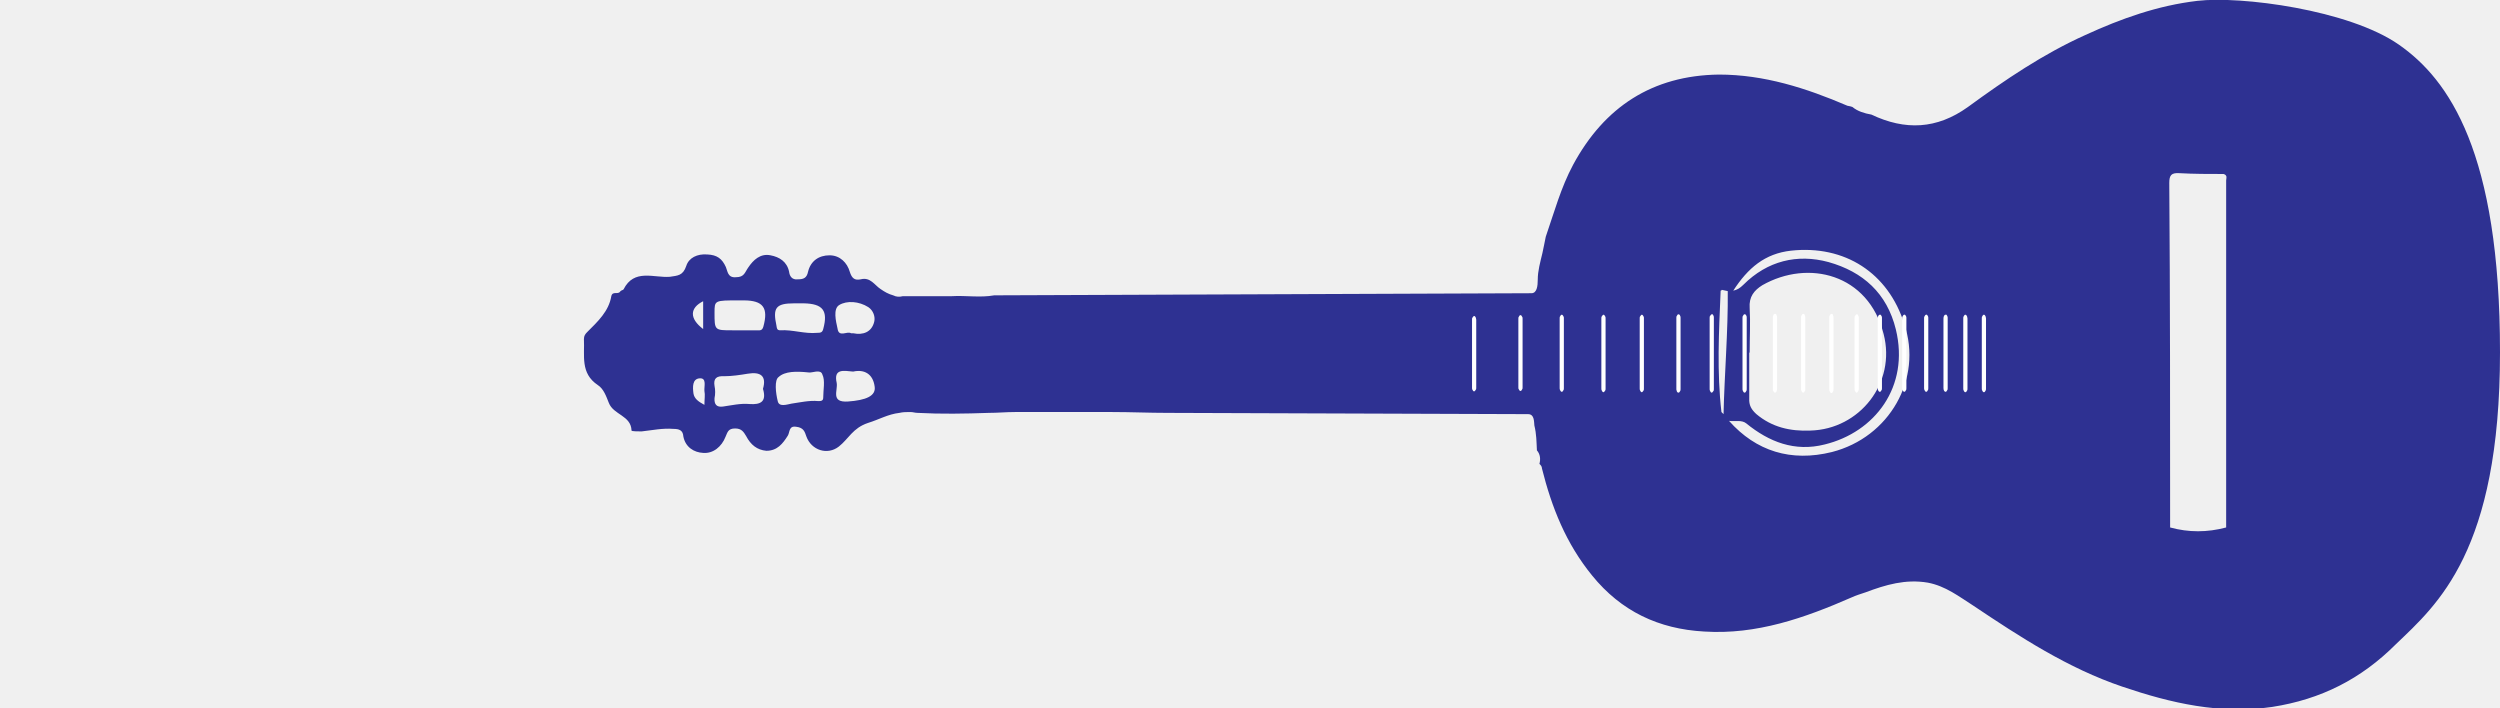
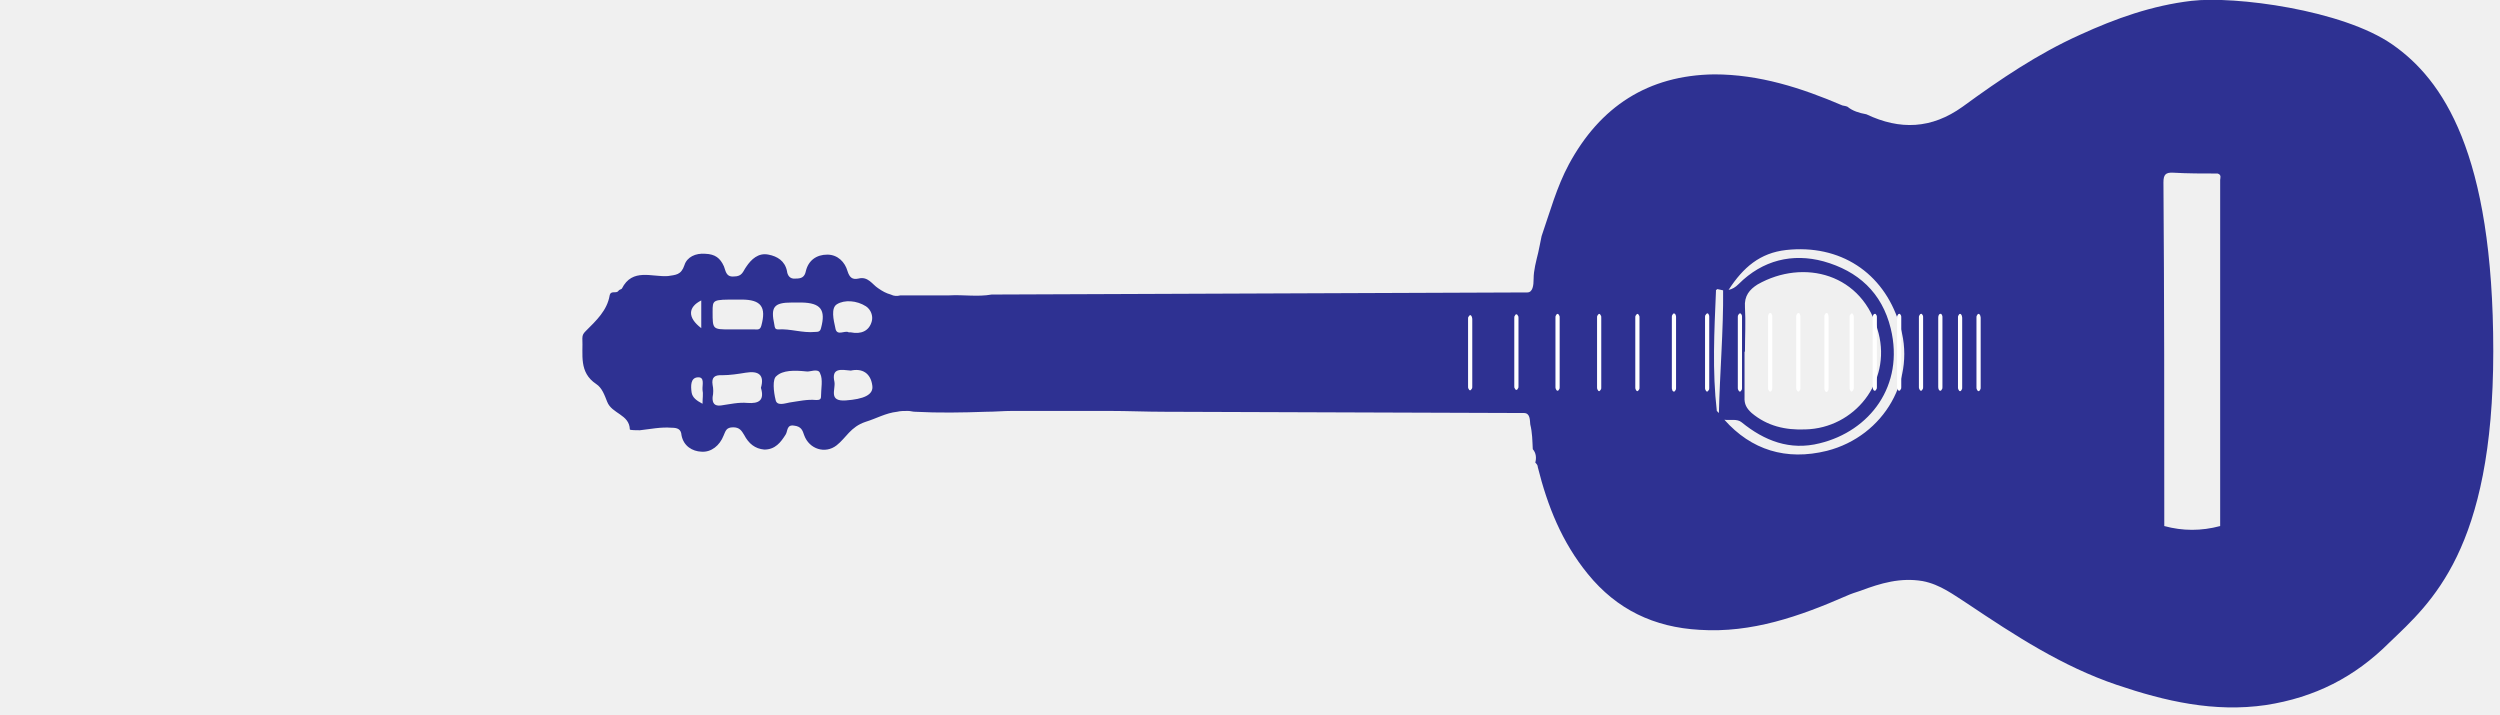
- <svg xmlns="http://www.w3.org/2000/svg" version="1.1" id="Layer_1" x="0px" y="0px" viewBox="0 0 593.4 168" style="enable-background:new 0 0 593.4 168;" xml:space="preserve">
+ <svg xmlns="http://www.w3.org/2000/svg" viewBox="0 0 595 170">
  <style type="text/css">
	.st0{fill:#2E3192;}
- 	.st1{fill:none;}
	.st2{fill:#FFFFFF;}
</style>
  <path class="st0" d="M593.4,83.6c0-47.4-12.1-64.7-24-73S531.8-1,521.6,0.2c-9.4,1.1-18.1,4.2-26.6,8.1c-10,4.5-19,10.6-27.9,17.1  c-7.4,5.3-14.9,5.6-22.9,1.8c-1.7-0.3-3.3-0.8-4.5-1.8c-0.5-0.2-0.8-0.2-1.2-0.3c-9.8-4.2-19.8-7.4-30.5-7.4  c-15.8,0.2-27.2,7.7-34.6,21.4c-2.9,5.4-4.5,11.3-6.5,17.1c-0.3,1.4-0.5,2.6-0.8,3.9c-0.5,2.1-1.1,4.2-1.1,6.3  c0,1.5-0.2,3.2-1.5,3.2h-0.2l-127.1,0.5h-0.2c-3.3,0.6-6.8,0-10.1,0.2h-11.6c-0.8,0.2-1.5,0.2-2.3-0.2c-1.1-0.3-2-0.8-3-1.5  c-1.4-0.9-2.4-2.9-4.7-2.3c-1.4,0.3-2.1-0.2-2.6-1.8c-0.6-2.1-2.3-3.9-4.8-3.9c-2.6,0-4.5,1.4-5.1,3.9c-0.3,1.5-1.1,1.8-2.4,1.8  c-1.5,0.2-2-0.9-2.1-1.8c-0.5-2.4-2.3-3.5-4.4-3.9c-2.4-0.5-4.1,1.1-5.3,2.9c-0.8,1.1-0.9,2.3-2.9,2.3c-2,0.2-2-1.5-2.4-2.4  c-0.9-2-2.1-2.9-4.4-3c-2.4-0.2-4.4,0.8-5,2.7c-0.8,2.4-2.1,2.3-3.9,2.6c-3.8,0.3-8.5-2-11,3c-0.2,0.2-0.6,0.2-0.8,0.5  c-0.5,0.8-1.8-0.2-2.1,1.1c-0.6,3.6-3.2,6-5.7,8.5c-0.5,0.5-0.8,0.9-0.8,1.7c0.2,3.9-0.9,8.1,3.3,10.9c1.4,0.9,2,2.7,2.6,4.2  c1.1,2.9,5.3,3,5.4,6.6c0,0.2,1.7,0.2,2.4,0.2c2.6-0.3,5-0.8,7.5-0.6c1.4,0,2.3,0.3,2.4,1.8c0.5,2.6,2.6,3.8,4.7,3.9  c2.4,0.2,4.4-1.5,5.3-3.8c0.5-1.1,0.6-2,2.3-2c1.5,0,2,0.8,2.6,1.8c1.1,2.1,2.6,3.3,4.8,3.5c2.6,0,3.9-1.7,5.1-3.6  c0.5-0.8,0.2-2.4,2-2.1c1.7,0.2,2,1.1,2.4,2.3c1.2,3.3,5,4.5,7.7,2.4c2.3-1.8,3.3-4.4,6.9-5.6c2.6-0.8,4.8-2.1,7.5-2.4  c0.8-0.2,1.7-0.2,2.6-0.2c0.6,0,1.1,0.2,1.7,0.2c5.6,0.3,11.2,0.2,16.9,0c2.1,0,4.1-0.2,6.2-0.2h23.1c4.4,0,8.8,0.2,13.1,0.2  l85.4,0.3h0.2c1.5,0,1.4,1.7,1.5,2.7c0.5,2,0.5,3.9,0.6,5.9c0.8,0.9,0.9,2.1,0.6,3.2c0.3,0.3,0.6,0.6,0.6,1.1  c2.3,9.2,5.7,17.8,11.9,25.4c6.9,8.5,15.8,12.7,26.6,13.3c12.4,0.8,23.8-3.2,35-8.1c1.1-0.5,2.1-0.8,3.3-1.2  c4.8-1.8,9.5-3.2,14.8-2.3c4.2,0.8,7.4,3.3,10.7,5.4c11.2,7.5,22.5,14.9,35.5,19.3c11.5,3.9,23.2,6.6,35.5,4.8  c11.6-1.8,21.1-6.6,29.4-14.9C578.5,143.5,593.4,130.9,593.4,83.6 M166.9,71.5v6.6C163.6,75.6,163.7,73.1,166.9,71.5 M167.2,92.8  c0.2,0.9,0,2,0,3.3c-1.5-0.8-2.4-1.5-2.6-2.7c-0.2-1.5-0.3-3.5,1.5-3.6C167.8,89.7,167.1,91.7,167.2,92.8 M177.9,95.9  c-2.1-0.2-4.2,0.3-6.3,0.6c-1.5,0.2-2.1-0.5-2-2c0.2-0.9,0.2-2,0-2.9c-0.3-1.8,0.5-2.4,2.3-2.3c1.8,0,3.8-0.3,5.6-0.6  c3-0.5,4.5,0.5,3.6,3.6C182,95.3,180.6,96.1,177.9,95.9 M181.2,77.5c-0.3,1.1-0.9,0.9-1.7,0.9h-5.7c-4.2,0-4.2,0-4.2-4.2  c0-2.9,0-2.9,5.7-2.9h1.2C181.2,71.3,182.4,73.1,181.2,77.5 M195.4,94.4c0,0.8-0.6,0.8-1.2,0.8c-2.1-0.2-4.2,0.3-6.3,0.6  c-1.1,0.2-3,0.9-3.3-0.6c-0.5-2-0.8-5,0.2-5.7c1.5-1.4,4.2-1.4,7.1-1.1c0.8,0.2,2.9-0.9,3.3,0.5C195.9,90.3,195.4,92.5,195.4,94.4   M195.4,78.1c-0.2,0.8-0.6,0.9-1.4,0.9c-3,0.3-5.9-0.8-8.8-0.6c-0.8,0-0.8-0.5-0.9-1.1c-0.9-4.2-0.2-5.3,4.2-5.3h2.3  C195.3,72.1,196.6,73.7,195.4,78.1 M199.2,72.4c1.8-1.1,4.7-0.9,6.9,0.5c1.2,0.8,1.7,2.3,1.4,3.5c-0.6,2.4-2.6,3.2-5,2.7h-0.5  c-0.9-0.6-2.9,1.1-3.2-1.1C198.4,76.2,197.7,73.3,199.2,72.4 M201.3,95.3c-4.2,0.3-2.4-2.6-2.7-4.4c-0.8-3.5,1.7-2.9,3.9-2.7  c2.7-0.6,4.7,0.6,5.1,3.5C208,94,205.5,95,201.3,95.3 M409.1,98.3l-0.5-0.5c-1.1-9.5-0.6-19-0.2-28.5v-0.3c0,0,0.2,0,0.3-0.2  c0.2,0,0.8,0.2,1.4,0.3C410.2,78.4,409.3,89.1,409.1,98.3 M434.8,107.3c-9.7,2.4-18-0.2-24.4-7.4c1.4,0.2,3-0.3,4.1,0.6  c5.4,4.4,11.5,6.8,18.6,5c11.9-2.9,20.2-13.7,16.9-27.3c-2.1-8.6-7.8-13.7-16-16c-7.4-2-14.5-0.3-20.2,5.4c-0.8,0.8-1.5,1.2-2.4,1.4  c3.5-5.4,7.5-8.8,13.7-9.5c12.8-1.4,23.1,5.3,26.9,17.4C456.4,89.9,448.5,103.8,434.8,107.3 M415.3,83.7c0-3.5,0.2-7.1,0-10.6  c-0.2-2.7,1.1-4.2,3-5.4c10.9-6.2,25.2-2.7,28.8,11.6c3,11.6-5.7,22.6-17.4,22.9c-4.8,0.2-9.1-0.8-12.8-3.9  c-1.2-1.1-1.8-2.1-1.7-3.8V83.7z M528.4,42.8v82.4c-4.5,1.2-8.9,1.2-13.3,0c0-27.2,0-54.5-0.2-81.8c0-1.8,0.5-2.4,2.3-2.3  c3.5,0.2,7.1,0.2,10.6,0.2C528.8,41.6,528.4,42.4,528.4,42.8" />
-   <path class="st1" d="M0,84.5c0,47.4,12.1,64.7,24,73s37.6,11.5,47.8,10.3c9.4-1.1,18.1-4.2,26.6-8.1c10-4.5,19-10.6,27.9-17.1  c7.4-5.3,14.9-5.6,22.9-1.8c1.7,0.3,3.3,0.8,4.5,1.8c0.5,0.2,0.8,0.2,1.2,0.3c9.8,4.2,19.8,7.4,30.5,7.4  c15.8-0.2,27.2-7.7,34.6-21.4c2.9-5.4,4.5-11.3,6.5-17.1c0.3-1.4,0.5-2.6,0.8-3.9c0.5-2.1,1.1-4.2,1.1-6.3c0-1.5,0.2-3.2,1.5-3.2  h0.2l127.1-0.5h0.2c3.3-0.6,6.8,0,10.1-0.2H379c0.8-0.2,1.5-0.2,2.3,0.2c1.1,0.3,2,0.8,3,1.5c1.4,0.9,2.4,2.9,4.7,2.3  c1.4-0.3,2.1,0.2,2.6,1.8c0.6,2.1,2.3,3.9,4.8,3.9s4.5-1.4,5.1-3.9c0.3-1.5,1.1-1.8,2.4-1.8c1.5-0.2,2,0.9,2.1,1.8  c0.5,2.4,2.3,3.5,4.4,3.9c2.4,0.5,4.1-1.1,5.3-2.9c0.8-1.1,0.9-2.3,2.9-2.3c2-0.2,2,1.5,2.4,2.4c0.9,2,2.1,2.9,4.4,3  c2.4,0.2,4.4-0.8,5-2.7c0.8-2.4,2.1-2.3,3.9-2.6c3.8-0.3,8.5,2,11-3c0.2-0.2,0.6-0.2,0.8-0.5c0.5-0.8,1.8,0.2,2.1-1.1  c0.6-3.6,3.2-6,5.7-8.5c0.5-0.5,0.8-0.9,0.8-1.7c-0.2-3.9,0.9-8.1-3.3-10.9c-1.4-0.9-2-2.7-2.6-4.2c-1.1-2.9-5.3-3-5.4-6.6  c0-0.2-1.7-0.2-2.4-0.2c-2.6,0.3-5,0.8-7.5,0.6c-1.4,0-2.3-0.3-2.4-1.8c-0.5-2.6-2.6-3.8-4.7-3.9c-2.4-0.2-4.4,1.5-5.3,3.8  c-0.5,1.1-0.6,2-2.3,2c-1.5,0-2-0.8-2.6-1.8c-1.1-2.1-2.6-3.3-4.8-3.5c-2.6,0-3.9,1.7-5.1,3.6c-0.5,0.8-0.2,2.4-2,2.1  c-1.7-0.2-2-1.1-2.4-2.3c-1.2-3.3-5-4.5-7.7-2.4c-2.3,1.8-3.3,4.4-6.9,5.6c-2.6,0.8-4.8,2.1-7.5,2.4c-0.8,0.2-1.7,0.2-2.6,0.2  c-0.6,0-1.1-0.2-1.7-0.2c-5.6-0.3-11.2-0.2-16.9,0c-2.1,0-4.1,0.2-6.2,0.2h-23.1c-4.4,0-8.8-0.2-13.1-0.2L230.6,70h-0.2  c-1.5,0-1.4-1.7-1.5-2.7c-0.5-2-0.5-3.9-0.6-5.9c-0.8-0.9-0.9-2.1-0.6-3.2c-0.3-0.3-0.6-0.6-0.6-1.1c-2.3-9.2-5.7-17.8-11.9-25.4  c-6.9-8.5-15.8-12.7-26.6-13.3c-12.4-0.8-23.8,3.2-35,8.1c-1.1,0.5-2.1,0.8-3.3,1.2c-4.8,1.8-9.5,3.2-14.8,2.3  c-4.2-0.8-7.4-3.3-10.7-5.4c-11.2-7.5-22.5-14.9-35.5-19.3C77.9,1.5,66.1-1.2,53.9,0.6C42.3,2.4,32.8,7.2,24.4,15.5  C14.9,24.6,0,37.1,0,84.5 M426.5,96.6v-6.6C429.8,92.5,429.7,94.9,426.5,96.6 M426.2,75.3c-0.2-0.9,0-2,0-3.3  c1.5,0.8,2.4,1.5,2.6,2.7c0.2,1.5,0.3,3.5-1.5,3.6C425.6,78.3,426.4,76.3,426.2,75.3 M415.5,72.1c2.1,0.2,4.2-0.3,6.3-0.6  c1.5-0.2,2.1,0.5,2,2c-0.2,0.9-0.2,2,0,2.9c0.3,1.8-0.5,2.4-2.3,2.3c-1.8,0-3.8,0.3-5.6,0.6c-3,0.5-4.5-0.5-3.6-3.6  C411.4,72.7,412.8,72,415.5,72.1 M412.2,90.5c0.3-1.1,0.9-0.9,1.7-0.9h5.7c4.2,0,4.2,0,4.2,4.2c0,2.9,0,2.9-5.7,2.9h-1.2  C412.2,96.7,411,94.9,412.2,90.5 M398,73.6c0-0.8,0.6-0.8,1.2-0.8c2.1,0.2,4.2-0.3,6.3-0.6c1.1-0.2,3-0.9,3.3,0.6  c0.5,2,0.8,5-0.2,5.7c-1.5,1.4-4.2,1.4-7.1,1.1c-0.8-0.2-2.9,0.9-3.3-0.5C397.5,77.7,398,75.6,398,73.6 M398,89.9  c0.2-0.8,0.6-0.9,1.4-0.9c3-0.3,5.9,0.8,8.8,0.6c0.8,0,0.8,0.5,0.9,1.1c0.9,4.2,0.2,5.3-4.2,5.3h-2.3C398.1,96,396.8,94.3,398,89.9   M394.2,95.7c-1.8,1.1-4.7,0.9-6.9-0.5c-1.2-0.8-1.7-2.3-1.4-3.5c0.6-2.4,2.6-3.2,5-2.7h0.5c0.9,0.6,2.9-1.1,3.2,1.1  C395,91.9,395.7,94.8,394.2,95.7 M392.1,72.7c4.2-0.3,2.4,2.6,2.7,4.4c0.8,3.5-1.7,2.9-3.9,2.7c-2.7,0.6-4.7-0.6-5.1-3.5  C385.5,74.1,387.9,73,392.1,72.7 M184.3,69.7l0.5,0.5c1.1,9.5,0.6,19,0.2,28.5V99c0,0-0.2,0-0.3,0.2c-0.2,0-0.8-0.2-1.4-0.3  C183.2,89.6,184.1,78.9,184.3,69.7 M158.6,60.8c9.7-2.4,18,0.2,24.4,7.4c-1.4-0.2-3,0.3-4.1-0.6c-5.4-4.4-11.5-6.8-18.6-5  c-11.9,2.9-20.2,13.7-16.9,27.3c2.1,8.6,7.8,13.7,16,16c7.4,2,14.5,0.3,20.2-5.4c0.8-0.8,1.5-1.2,2.4-1.4c-3.5,5.4-7.5,8.8-13.7,9.5  c-12.8,1.4-23.1-5.3-26.9-17.4C137,78.1,144.9,64.3,158.6,60.8 M178.1,84.3c0,3.5-0.2,7.1,0,10.6c0.2,2.7-1.1,4.2-3,5.4  c-10.9,6.2-25.2,2.7-28.8-11.6c-3-11.6,5.7-22.6,17.4-22.9c4.8-0.2,9.1,0.8,12.8,3.9c1.2,1.1,1.8,2.1,1.7,3.8V84.3z M65,125.2V42.8  c4.5-1.2,8.9-1.2,13.3,0c0,27.2,0,54.5,0.2,81.8c0,1.8-0.5,2.4-2.3,2.3c-3.5-0.2-7.1-0.2-10.6-0.2C64.6,126.4,65,125.7,65,125.2" />
  <path class="st2" d="M371.2,75.6v16.5c0,0.2,0,0.4-0.1,0.5c-0.1,0.2-0.2,0.4-0.4,0.4s-0.3-0.2-0.4-0.4s-0.1-0.3-0.1-0.5V75.6  c0-0.2,0-0.4,0.1-0.5c0.1-0.2,0.2-0.4,0.4-0.4s0.3,0.2,0.4,0.4C371.2,75.2,371.2,75.4,371.2,75.6 M350.4,75.9V92  c0,0.2,0,0.4-0.1,0.5c-0.1,0.2-0.3,0.4-0.4,0.4c-0.2,0-0.3-0.2-0.4-0.4c-0.1-0.1-0.1-0.3-0.1-0.5V75.9c0-0.2,0-0.4,0.1-0.5  c0.1-0.2,0.3-0.4,0.4-0.4c0.2,0,0.3,0.2,0.4,0.4C350.3,75.5,350.4,75.7,350.4,75.9 M361.4,75.7v16.2c0,0.2,0,0.4-0.1,0.5  c-0.1,0.2-0.2,0.4-0.4,0.4s-0.3-0.2-0.4-0.4c-0.1-0.1-0.1-0.3-0.1-0.5V75.7c0-0.2,0-0.4,0.1-0.5c0.1-0.2,0.2-0.4,0.4-0.4  s0.3,0.2,0.4,0.4C361.4,75.3,361.4,75.5,361.4,75.7 M398.9,75.5v16.8c0,0.2,0,0.4-0.1,0.5c-0.1,0.2-0.2,0.4-0.4,0.4S398,93,398,92.8  c-0.1-0.2-0.1-0.3-0.1-0.5V75.5c0-0.2,0-0.4,0.1-0.5c0.1-0.2,0.2-0.4,0.4-0.4s0.4,0.2,0.4,0.4C398.9,75.1,398.9,75.3,398.9,75.5   M390.2,75.6v16.6c0,0.2,0,0.4-0.1,0.5c-0.1,0.2-0.3,0.4-0.4,0.4c-0.2,0-0.3-0.2-0.4-0.4s-0.1-0.3-0.1-0.5V75.6c0-0.2,0-0.4,0.1-0.5  c0.1-0.2,0.3-0.4,0.4-0.4c0.2,0,0.3,0.2,0.4,0.4C390.2,75.2,390.2,75.4,390.2,75.6 M381.1,75.6v16.6c0,0.2,0,0.4-0.1,0.5  c-0.1,0.2-0.3,0.4-0.4,0.4c-0.2,0-0.3-0.2-0.4-0.4s-0.1-0.3-0.1-0.5V75.6c0-0.2,0-0.4,0.1-0.5c0.1-0.2,0.3-0.4,0.4-0.4  c0.2,0,0.3,0.2,0.4,0.4C381.1,75.2,381.1,75.4,381.1,75.6" />
-   <path d="M421.3,74.7C421.3,74.7,421.2,74.7,421.3,74.7C421.2,74.8,421.3,74.8,421.3,74.7C421.3,74.8,421.4,74.8,421.3,74.7  C421.4,74.7,421.3,74.7,421.3,74.7" />
-   <path class="st2" d="M421.3,74.7C421.3,74.7,421.2,74.7,421.3,74.7C421.2,74.8,421.3,74.8,421.3,74.7  C421.3,74.8,421.4,74.8,421.3,74.7C421.4,74.7,421.3,74.7,421.3,74.7 M457.6,75c0.1,0.2,0.1,0.3,0.1,0.5v16.6c0,0.2,0,0.4-0.1,0.5  c-0.1,0.2-0.2,0.4-0.4,0.4s-0.3-0.2-0.4-0.4s-0.1-0.3-0.1-0.5V75.6c0-0.2,0-0.4,0.1-0.5c0.1-0.2,0.2-0.4,0.4-0.4  C457.3,74.6,457.5,74.8,457.6,75 M467,75.6v16.6c0,0.2,0,0.4-0.1,0.5c-0.1,0.2-0.2,0.4-0.4,0.4s-0.3-0.2-0.4-0.4s-0.1-0.3-0.1-0.5  V75.6c0-0.2,0-0.4,0.1-0.5c0.1-0.2,0.2-0.4,0.4-0.4s0.3,0.2,0.4,0.4C466.9,75.2,467,75.4,467,75.6 M462.2,75  c0.1,0.2,0.1,0.3,0.1,0.5v16.6c0,0.2,0,0.4-0.1,0.5c-0.1,0.2-0.2,0.4-0.4,0.4c-0.3,0-0.5-0.4-0.5-0.9V75.6c0-0.5,0.2-0.9,0.5-0.9  C462,74.6,462.1,74.8,462.2,75 M452.4,75c0.1,0.2,0.1,0.3,0.1,0.5v16.6c0,0.2,0,0.4-0.1,0.5c-0.1,0.2-0.2,0.4-0.4,0.4  s-0.3-0.2-0.4-0.4s-0.1-0.3-0.1-0.5V75.6c0-0.2,0-0.4,0.1-0.5c0.1-0.2,0.2-0.4,0.4-0.4C452.1,74.6,452.3,74.8,452.4,75 M406.7,74.9  c0.1,0.2,0.1,0.3,0.1,0.5v16.9c0,0.2,0,0.4-0.1,0.5c-0.1,0.2-0.3,0.4-0.4,0.4c-0.2,0-0.3-0.2-0.4-0.4s-0.1-0.3-0.1-0.5V75.5  c0-0.2,0-0.4,0.1-0.5c0.1-0.2,0.3-0.4,0.4-0.4C406.5,74.5,406.6,74.7,406.7,74.9 M414.5,74.9c0.1,0.2,0.1,0.3,0.1,0.5v16.9  c0,0.2,0,0.4-0.1,0.5c-0.1,0.2-0.2,0.4-0.4,0.4s-0.3-0.2-0.4-0.4s-0.1-0.3-0.1-0.5V75.5c0-0.2,0-0.4,0.1-0.5  c0.1-0.2,0.2-0.4,0.4-0.4C414.2,74.5,414.4,74.7,414.5,74.9" />
+   <path class="st2" d="M457.6,75c0.1,0.2,0.1,0.3,0.1,0.5v16.6c0,0.2,0,0.4-0.1,0.5  c-0.1,0.2-0.2,0.4-0.4,0.4s-0.3-0.2-0.4-0.4s-0.1-0.3-0.1-0.5V75.6c0-0.2,0-0.4,0.1-0.5c0.1-0.2,0.2-0.4,0.4-0.4  C457.3,74.6,457.5,74.8,457.6,75 M467,75.6v16.6c0,0.2,0,0.4-0.1,0.5c-0.1,0.2-0.2,0.4-0.4,0.4s-0.3-0.2-0.4-0.4s-0.1-0.3-0.1-0.5  V75.6c0-0.2,0-0.4,0.1-0.5c0.1-0.2,0.2-0.4,0.4-0.4s0.3,0.2,0.4,0.4C466.9,75.2,467,75.4,467,75.6 M462.2,75  c0.1,0.2,0.1,0.3,0.1,0.5v16.6c0,0.2,0,0.4-0.1,0.5c-0.1,0.2-0.2,0.4-0.4,0.4c-0.3,0-0.5-0.4-0.5-0.9V75.6c0-0.5,0.2-0.9,0.5-0.9  C462,74.6,462.1,74.8,462.2,75 M452.4,75c0.1,0.2,0.1,0.3,0.1,0.5v16.6c0,0.2,0,0.4-0.1,0.5c-0.1,0.2-0.2,0.4-0.4,0.4  s-0.3-0.2-0.4-0.4s-0.1-0.3-0.1-0.5V75.6c0-0.2,0-0.4,0.1-0.5c0.1-0.2,0.2-0.4,0.4-0.4C452.1,74.6,452.3,74.8,452.4,75 M406.7,74.9  c0.1,0.2,0.1,0.3,0.1,0.5v16.9c0,0.2,0,0.4-0.1,0.5c-0.1,0.2-0.3,0.4-0.4,0.4c-0.2,0-0.3-0.2-0.4-0.4s-0.1-0.3-0.1-0.5V75.5  c0-0.2,0-0.4,0.1-0.5c0.1-0.2,0.3-0.4,0.4-0.4C406.5,74.5,406.6,74.7,406.7,74.9 M414.5,74.9c0.1,0.2,0.1,0.3,0.1,0.5v16.9  c0,0.2,0,0.4-0.1,0.5c-0.1,0.2-0.2,0.4-0.4,0.4s-0.3-0.2-0.4-0.4s-0.1-0.3-0.1-0.5V75.5c0-0.2,0-0.4,0.1-0.5  c0.1-0.2,0.2-0.4,0.4-0.4C414.2,74.5,414.4,74.7,414.5,74.9" />
  <path class="st2" d="M421.3,74.5c-0.2,0-0.4,0.2-0.4,0.4c-0.1,0.2-0.1,0.3-0.1,0.5v16.9c0,0.2,0,0.4,0.1,0.5  c0.1,0.2,0.2,0.4,0.4,0.4s0.4-0.2,0.4-0.4c0.1-0.2,0.1-0.3,0.1-0.5V75.4c0-0.2,0-0.4-0.1-0.5C421.7,74.6,421.5,74.5,421.3,74.5   M428.4,74.9c0.1,0.2,0.1,0.3,0.1,0.5v16.9c0,0.2,0,0.4-0.1,0.5c-0.1,0.2-0.2,0.4-0.4,0.4s-0.3-0.2-0.4-0.4s-0.1-0.3-0.1-0.5V75.4  c0-0.2,0-0.4,0.1-0.5c0.1-0.2,0.2-0.4,0.4-0.4S428.4,74.6,428.4,74.9 M435.1,74.9c0.1,0.2,0.1,0.3,0.1,0.5v17c0,0.2,0,0.4-0.1,0.5  c-0.1,0.2-0.2,0.4-0.4,0.4s-0.3-0.2-0.4-0.4s-0.1-0.3-0.1-0.5v-17c0-0.2,0-0.4,0.1-0.5c0.1-0.2,0.2-0.4,0.4-0.4  S435.1,74.6,435.1,74.9 M441.1,75c0.1,0.1,0.1,0.3,0.1,0.4v16.9c0,0.2,0,0.3-0.1,0.4v0.1c-0.1,0.2-0.3,0.4-0.4,0.4  c-0.2,0-0.3-0.2-0.4-0.4s-0.1-0.3-0.1-0.5V75.5c0-0.2,0-0.4,0.1-0.5c0.1-0.2,0.3-0.4,0.4-0.4C440.8,74.5,441,74.7,441.1,75   M446.6,75c0.1,0.2,0.1,0.3,0.1,0.5v16.6c0,0.2,0,0.4-0.1,0.5c-0.1,0.2-0.2,0.4-0.4,0.4c-0.3,0-0.5-0.4-0.5-0.9V75.6  c0-0.5,0.2-0.9,0.5-0.9C446.3,74.6,446.5,74.8,446.6,75 M471.4,75.6v16.6c0,0.2,0,0.4-0.1,0.5c-0.1,0.2-0.2,0.4-0.4,0.4  s-0.3-0.2-0.4-0.4s-0.1-0.3-0.1-0.5V75.6c0-0.2,0-0.4,0.1-0.5c0.1-0.2,0.2-0.4,0.4-0.4s0.3,0.2,0.4,0.4  C471.3,75.2,471.4,75.4,471.4,75.6" />
-   <g id="sword_00000072996792360738804780000017761655850839946172_">
-     <g id="hilt_00000087389039134688812210000000023336087938474635_">
-       <path class="st1" d="M474.7-32.5v-42.9c0-5.2-4.2-9.5-9.4-9.5h-9.1c-5.2,0-9.4,4.2-9.4,9.5l-12.4,10h-0.8v22.9h0.8l12.4,10    c0,5.2,4.2,9.5,9.4,9.5h9.1C470.5-23,474.7-27.2,474.7-32.5" />
-       <path class="st1" d="M475.7-75.4v42.9c0,5.8-4.7,10.5-10.4,10.5h-9.1c-5.6,0-10.1-4.4-10.4-10l-11.7-9.5h-1.4v-24.9h1.4l11.7-9.5    c0.3-5.6,4.8-10,10.4-10h9.1C471-85.9,475.7-81.2,475.7-75.4 M434.7-43.5h0.1l13,10.6v0.5c0,4.7,3.7,8.5,8.3,8.5h9.1    c4.6,0,8.4-3.8,8.4-8.5v-42.9c0-4.7-3.8-8.5-8.4-8.5h-9.1c-4.6,0-8.3,3.8-8.3,8.5v0.5l-13,10.6h-0.1V-43.5z" />
-     </g>
-     <g id="handle_00000088830127943355793950000010521811085592621452_">
-       <path class="st1" d="M433.7-42.5v-22.9H318.2c-1.6-10.4-5.2-17.7-9.5-17.7c-4.2,0-7.9,7.3-9.5,17.7c-1.1,7.6-1.1,15.2,0,22.8    c1.6,10.4,5.2,17.7,9.5,17.7s7.9-7.3,9.5-17.7L433.7-42.5z" />
-       <path class="st1" d="M319.1-66.4h115.6v24.9H319.1c-1.8,10.9-5.7,17.7-10.3,17.7c-4.7,0-8.7-7.1-10.5-18.5    c-0.6-3.6-0.8-7.5-0.8-11.6s0.3-8,0.8-11.6C300-76.9,304-84,308.8-84C313.4-84.1,317.3-77.3,319.1-66.4 M317.2-42.7l0.1-0.9h115.4    v-20.9H317.4l-0.1-0.9c-1.5-9.9-5-16.8-8.5-16.8s-7,6.9-8.5,16.8c-1.1,7.5-1.1,15.1,0,22.6c1.5,9.9,5,16.8,8.5,16.8    C312.3-25.9,315.8-32.8,317.2-42.7" />
-     </g>
-     <g id="wick_00000148658114060098149490000004258179906355889281_">
-       <path class="st1" d="M298.5-54c0-4.1,0.3-7.9,0.8-11.4H33.4c-3.2,0-6,1.3-8.1,3.3C23.2-60,22-57.2,22-54c0,6.3,5.1,11.4,11.4,11.4    h265.9C298.8-46,298.5-49.9,298.5-54" />
-       <path class="st1" d="M300.3-65.2c-1.1,7.5-1.1,15.1,0,22.6l0.2,1.2h-267c-6.9,0-12.4-5.6-12.4-12.4c0-3.3,1.3-6.4,3.6-8.8    s5.5-3.6,8.8-3.6h267L300.3-65.2z M298.1-43.5c-0.4-3.3-0.7-6.8-0.7-10.4s0.2-7.1,0.7-10.4H33.4c-2.8,0-5.4,1.1-7.4,3.1    s-3.1,4.6-3.1,7.4c0,5.7,4.7,10.4,10.4,10.4L298.1-43.5z" />
-     </g>
-   </g>
</svg>
